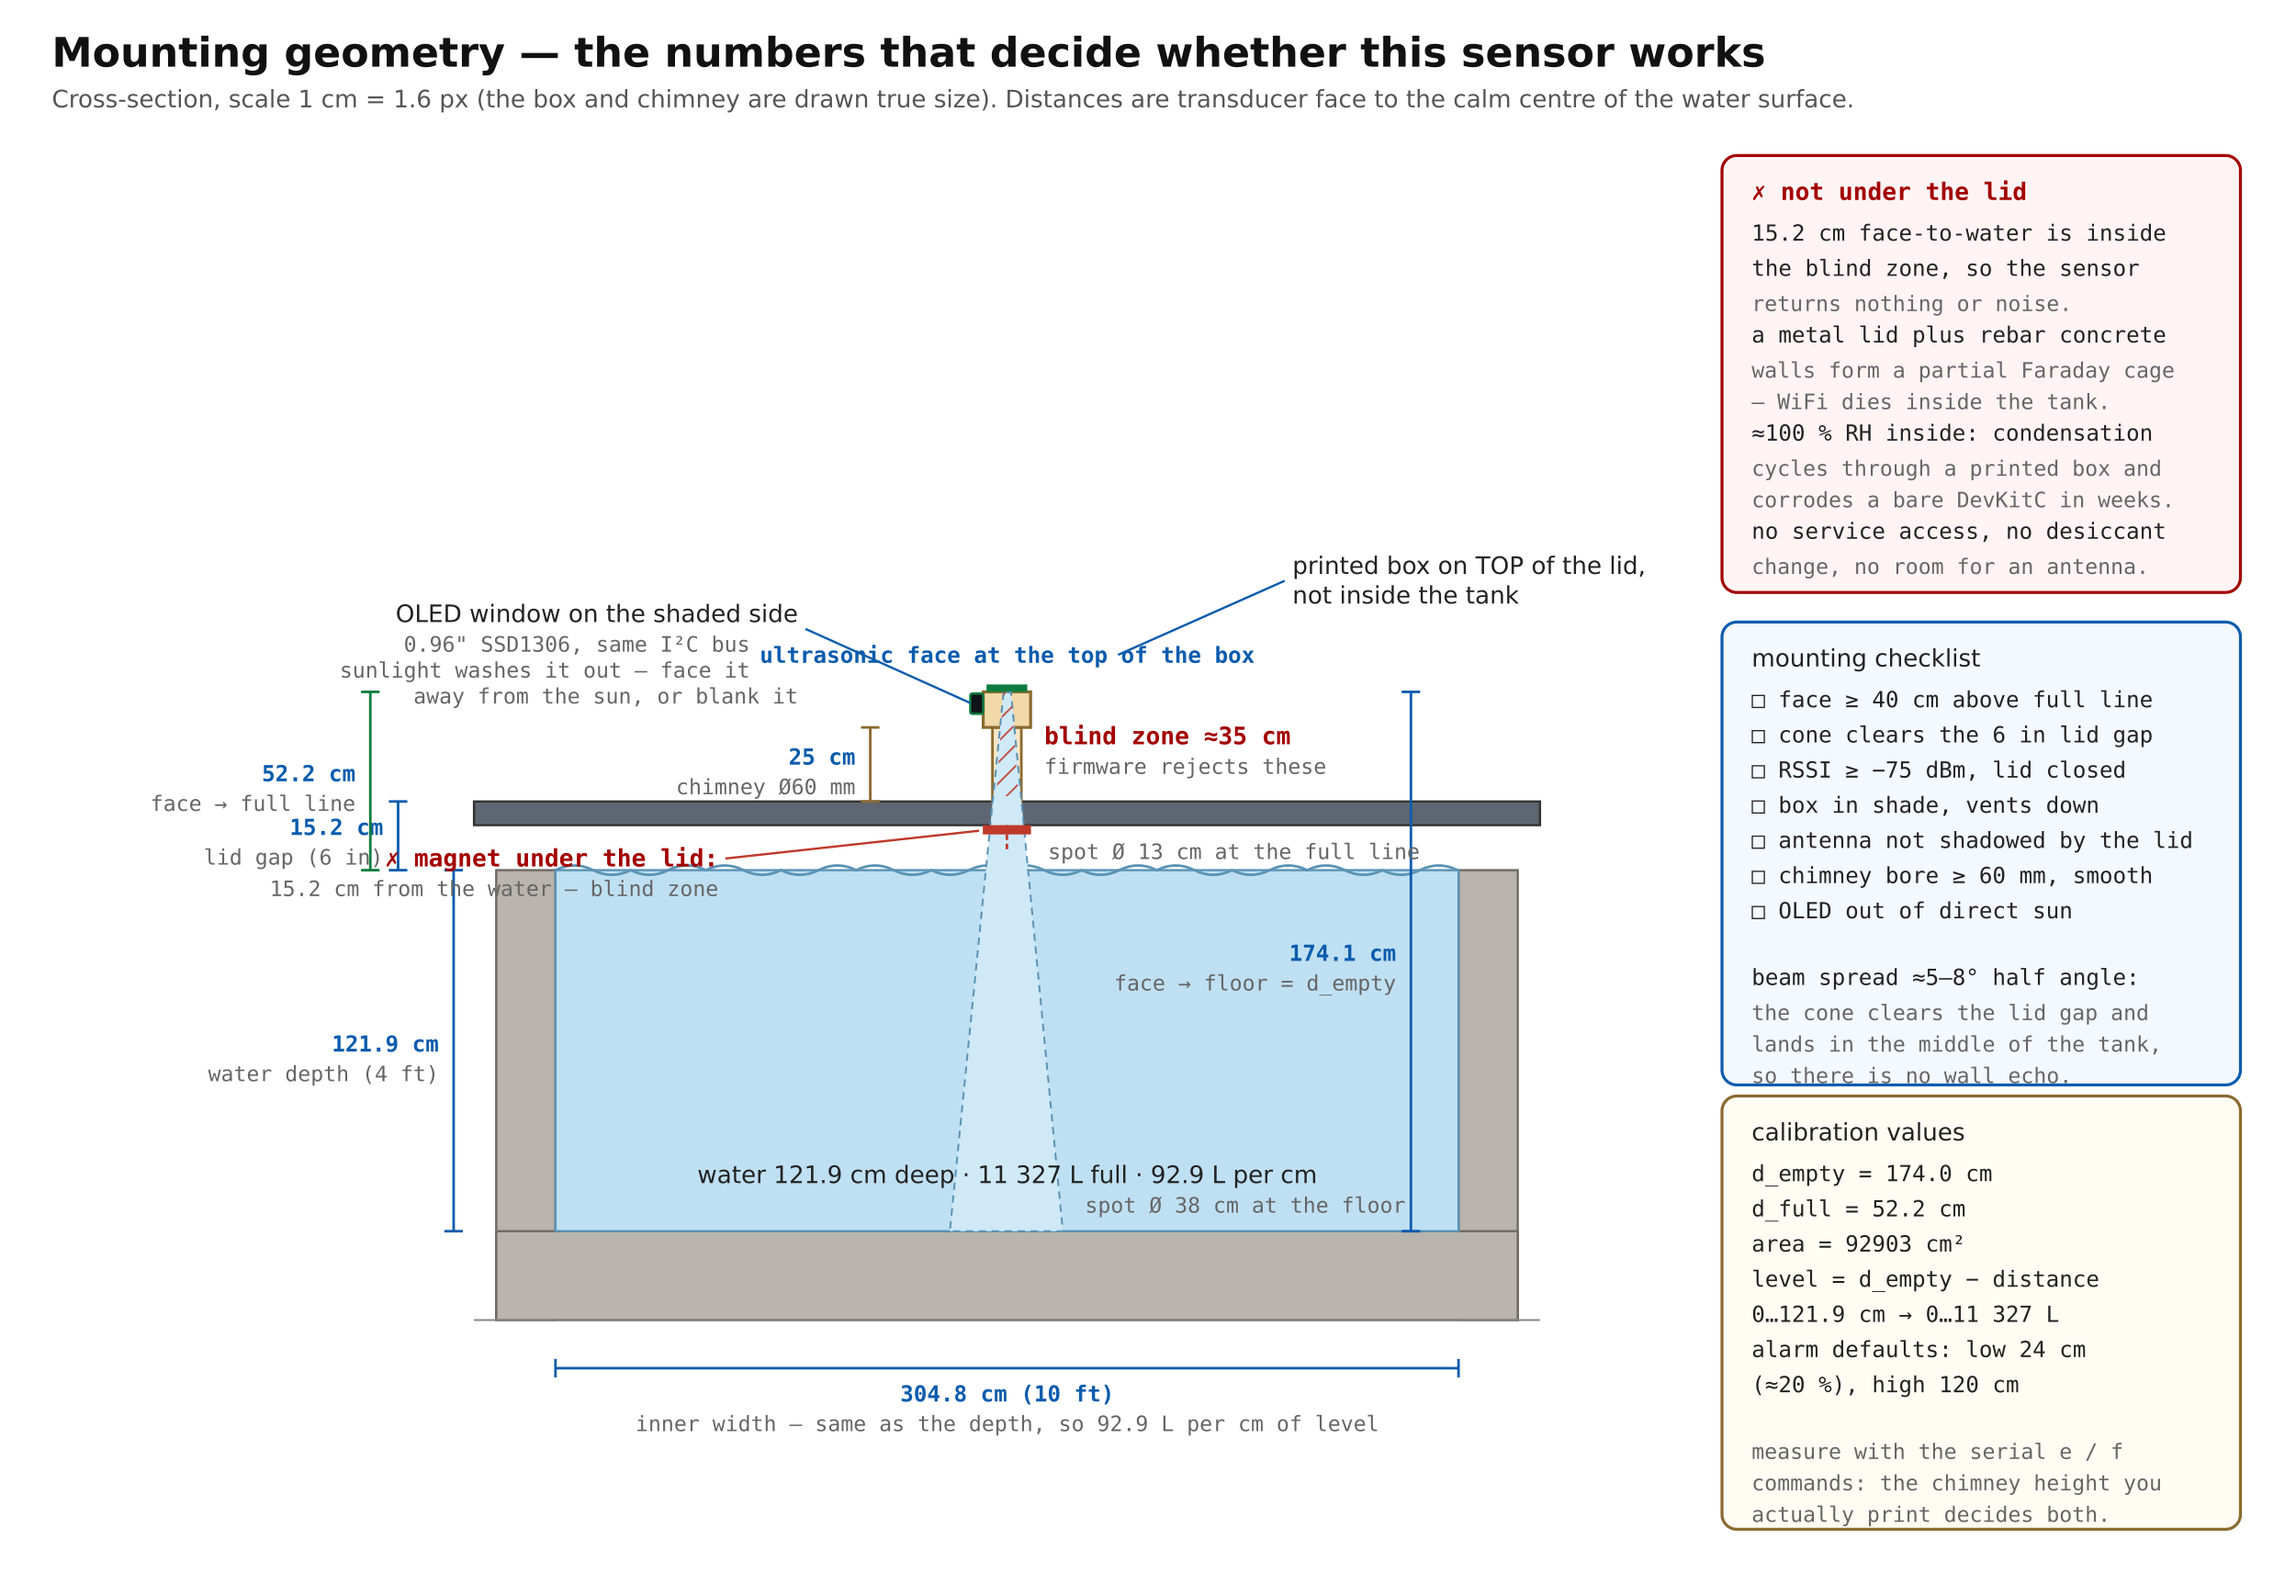
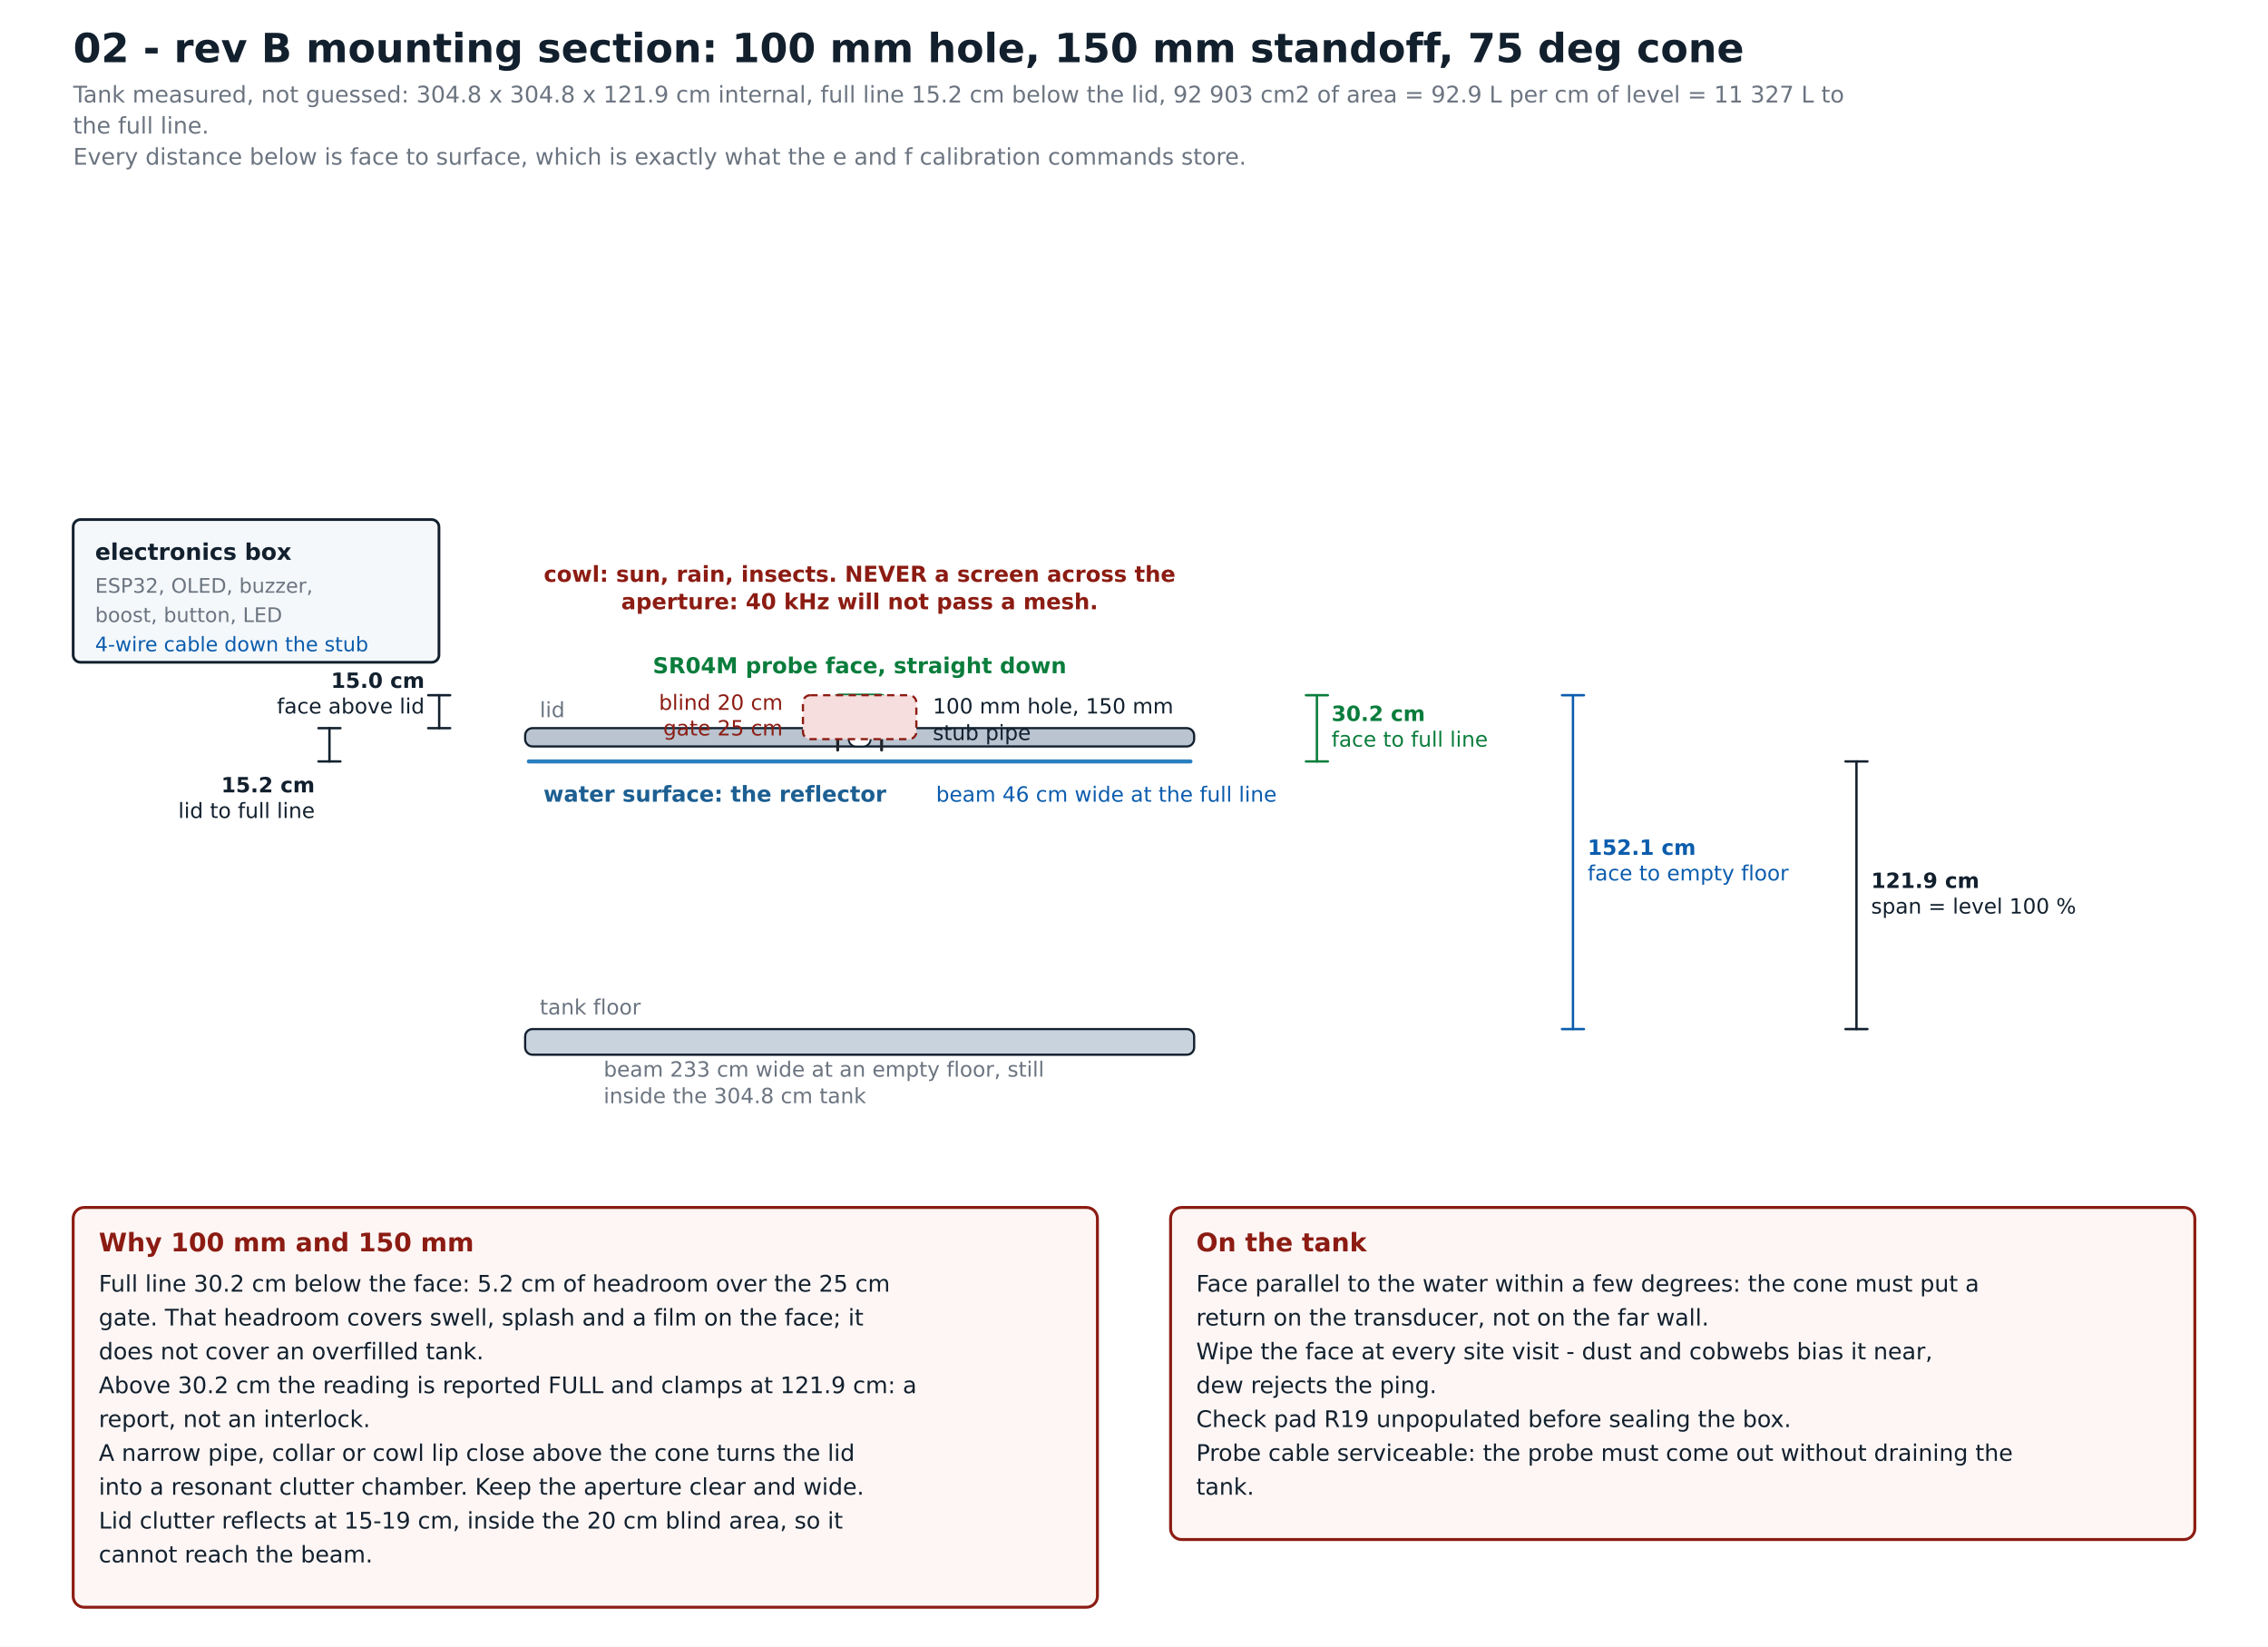
- <svg xmlns="http://www.w3.org/2000/svg" width="1240" height="862" viewBox="0 0 1240 862" font-family="DejaVu Sans, Arial, sans-serif">
-   <defs>
-     <style>
-  .ttl{font-size:22px;font-weight:700;fill:#111} .sub{font-size:13px;fill:#555}
-  .mod{font-size:14px;font-weight:700;fill:#111} .lbl{font-size:13px;fill:#222}
-  .d,.md,.sm,.dd,.bad{font-size:12px;font-family:DejaVu Sans Mono,monospace;fill:#222}
-  .md{font-size:12px} .sm{font-size:11.5px;fill:#666} .dd{font-size:12px;font-weight:700;fill:#0b5cad}
-  .bad{font-size:13px;font-weight:700;fill:#a30000}
- </style>
-     <pattern id="hz" width="8" height="8" patternUnits="userSpaceOnUse" patternTransform="rotate(45)">
-       <line x1="0" y1="0" x2="0" y2="8" stroke="#c0392b" stroke-width="1.6" />
-     </pattern>
-   </defs>
-   <rect width="1240" height="862" fill="#fff" />
-   <text x="28" y="36" class="ttl">Mounting geometry — the numbers that decide whether this sensor works</text>
-   <text x="28" y="58" class="sub">Cross-section, scale 1 cm = 1.6 px (the box and chimney are drawn true size). Distances are transducer face to the calm centre of the water surface.</text>
-   <rect x="268.0" y="470.0" width="32.0" height="243.0" fill="#b9b4ad" stroke="#6f6a63" stroke-width="1.2" />
-   <rect x="787.7" y="470.0" width="32.0" height="243.0" fill="#b9b4ad" stroke="#6f6a63" stroke-width="1.2" />
-   <rect x="268.0" y="665.0" width="551.7" height="48.0" fill="#b9b4ad" stroke="#6f6a63" stroke-width="1.2" />
-   <rect x="300.0" y="470.0" width="487.7" height="195.0" fill="#bfe0f2" stroke="#5b93b5" stroke-width="1.2" />
-   <path d="M300 470.0 q 10.2 -5 20.3 0 t 20.3 0 q 10.2 5 20.3 0 t 20.3 0 q 10.2 -5 20.3 0 t 20.3 0 q 10.2 5 20.3 0 t 20.3 0 q 10.2 -5 20.3 0 t 20.3 0 q 10.2 5 20.3 0 t 20.3 0 q 10.2 -5 20.3 0 t 20.3 0 q 10.2 5 20.3 0 t 20.3 0 q 10.2 -5 20.3 0 t 20.3 0 q 10.2 5 20.3 0 t 20.3 0 q 10.2 -5 20.3 0 t 20.3 0 q 10.2 5 20.3 0 t 20.3 0 " fill="none" stroke="#5b93b5" stroke-width="1.4" />
-   <rect x="256.0" y="432.9" width="575.7" height="12.8" fill="#5d6672" stroke="#333" stroke-width="1.2" />
-   <line x1="256.0" y1="713.0" x2="831.7" y2="713.0" stroke="#888" stroke-width="1.0" />
-   <rect x="536.0" y="392.9" width="15.6" height="40.0" fill="#f7e7c6" stroke="#8a6a2f" stroke-width="1.4" />
-   <rect x="531.0" y="373.7" width="25.6" height="19.2" fill="#f2d9a8" stroke="#8a6a2f" stroke-width="1.6" />
-   <rect x="532.8" y="369.7" width="22.0" height="4.0" fill="#0b7d3f" />
-   <rect x="524.0" y="374.6" width="7.0" height="11.0" fill="#101418" stroke="#0b7d3f" stroke-width="1.2" rx="1" />
-   <line x1="524.0" y1="379.7" x2="435.0" y2="339.7" stroke="#0b5cad" stroke-width="1.2" />
-   <text x="431" y="336" class="lbl" text-anchor="end">OLED window on the shaded side</text>
-   <text x="405" y="352" class="sm" text-anchor="end">0.96" SSD1306, same I²C bus</text>
-   <text x="405" y="366" class="sm" text-anchor="end">sunlight washes it out — face it</text>
-   <text x="431" y="380" class="sm" text-anchor="end">away from the sun, or blank it</text>
-   <path d="M542 374 L513 665 L574 665 L546 374 Z" fill="#cfe9f7" stroke="#5b93b5" stroke-width="1.0" stroke-dasharray="4 3" />
-   <path d="M542 374 L538 430 L550 430 L546 374 Z" fill="url(#hz)" stroke="none" stroke-width="1.4" />
-   <rect x="530.8" y="445.7" width="26.0" height="5.0" fill="#c0392b" />
-   <line x1="543.8" y1="445.7" x2="543.8" y2="459.7" stroke="#c0392b" stroke-width="1.4" stroke-dasharray="3 2" />
-   <line x1="245.0" y1="470.0" x2="245.0" y2="665.0" stroke="#0b5cad" stroke-width="1.4" />
-   <line x1="240.0" y1="470.0" x2="250.0" y2="470.0" stroke="#0b5cad" stroke-width="1.4" />
-   <line x1="240.0" y1="665.0" x2="250.0" y2="665.0" stroke="#0b5cad" stroke-width="1.4" />
-   <text x="237" y="568" class="dd" text-anchor="end">121.9 cm</text>
-   <text x="237" y="584" class="sm" text-anchor="end">water depth (4 ft)</text>
-   <line x1="215.0" y1="432.9" x2="215.0" y2="470.0" stroke="#0b5cad" stroke-width="1.4" />
-   <line x1="210.0" y1="432.9" x2="220.0" y2="432.9" stroke="#0b5cad" stroke-width="1.4" />
-   <line x1="210.0" y1="470.0" x2="220.0" y2="470.0" stroke="#0b5cad" stroke-width="1.4" />
-   <text x="207" y="451" class="dd" text-anchor="end">15.2 cm</text>
-   <text x="207" y="467" class="sm" text-anchor="end">lid gap (6 in)</text>
-   <line x1="200.0" y1="373.7" x2="200.0" y2="470.0" stroke="#0b7d3f" stroke-width="1.4" />
-   <line x1="195.0" y1="373.7" x2="205.0" y2="373.7" stroke="#0b7d3f" stroke-width="1.4" />
-   <line x1="195.0" y1="470.0" x2="205.0" y2="470.0" stroke="#0b7d3f" stroke-width="1.4" />
-   <text x="192" y="422" class="dd" text-anchor="end">52.2 cm</text>
-   <text x="192" y="438" class="sm" text-anchor="end">face → full line</text>
-   <line x1="762.0" y1="373.7" x2="762.0" y2="665.0" stroke="#0b5cad" stroke-width="1.4" />
-   <line x1="757.0" y1="373.7" x2="767.0" y2="373.7" stroke="#0b5cad" stroke-width="1.4" />
-   <line x1="757.0" y1="665.0" x2="767.0" y2="665.0" stroke="#0b5cad" stroke-width="1.4" />
-   <text x="754" y="519" class="dd" text-anchor="end">174.1 cm</text>
-   <text x="754" y="535" class="sm" text-anchor="end">face → floor = d_empty</text>
-   <line x1="470.0" y1="392.9" x2="470.0" y2="432.9" stroke="#8a6a2f" stroke-width="1.4" />
-   <line x1="465.0" y1="392.9" x2="475.0" y2="392.9" stroke="#8a6a2f" stroke-width="1.4" />
-   <line x1="465.0" y1="432.9" x2="475.0" y2="432.9" stroke="#8a6a2f" stroke-width="1.4" />
-   <text x="462" y="413" class="dd" text-anchor="end">25 cm</text>
-   <text x="462" y="429" class="sm" text-anchor="end">chimney Ø60 mm</text>
-   <line x1="300.0" y1="739.0" x2="787.7" y2="739.0" stroke="#0b5cad" stroke-width="1.4" />
-   <line x1="300.0" y1="734.0" x2="300.0" y2="744.0" stroke="#0b5cad" stroke-width="1.4" />
-   <line x1="787.7" y1="734.0" x2="787.7" y2="744.0" stroke="#0b5cad" stroke-width="1.4" />
-   <text x="544" y="757" class="dd" text-anchor="middle">304.8 cm (10 ft)</text>
-   <text x="544" y="773" class="sm" text-anchor="middle">inner width — same as the depth, so 92.9 L per cm of level</text>
-   <text x="544" y="358" class="dd" text-anchor="middle">ultrasonic face at the top of the box</text>
-   <line x1="603.8" y1="353.7" x2="693.8" y2="313.7" stroke="#0b5cad" stroke-width="1.2" />
-   <text x="698" y="310" class="lbl" text-anchor="start">printed box on TOP of the lid,</text>
-   <text x="698" y="326" class="lbl" text-anchor="start">not inside the tank</text>
-   <text x="564" y="402" class="bad" text-anchor="start">blind zone ≈35 cm</text>
-   <text x="564" y="418" class="sm" text-anchor="start">firmware rejects these</text>
-   <text x="566" y="464" class="sm" text-anchor="start">spot Ø 13 cm at the full line</text>
-   <text x="586" y="655" class="sm" text-anchor="start">spot Ø 38 cm at the floor</text>
-   <text x="544" y="639" class="lbl" text-anchor="middle">water 121.9 cm deep · 11 327 L full · 92.9 L per cm</text>
-   <line x1="528.8" y1="448.7" x2="391.8" y2="463.7" stroke="#c0392b" stroke-width="1.2" />
-   <text x="388" y="468" class="bad" text-anchor="end">✗ magnet under the lid:</text>
-   <text x="388" y="484" class="sm" text-anchor="end">15.2 cm from the water — blind zone</text>
-   <rect x="930.0" y="84.0" width="280.0" height="236.0" fill="#fff4f4" stroke="#a30000" stroke-width="1.6" rx="8" />
-   <text x="946" y="108" class="bad" text-anchor="start">✗ not under the lid</text>
-   <text x="946" y="130" class="md" text-anchor="start">15.2 cm face-to-water is inside</text>
-   <text x="946" y="149" class="md" text-anchor="start">the blind zone, so the sensor</text>
-   <text x="946" y="168" class="sm" text-anchor="start">returns nothing or noise.</text>
-   <text x="946" y="185" class="md" text-anchor="start">a metal lid plus rebar concrete</text>
-   <text x="946" y="204" class="sm" text-anchor="start">walls form a partial Faraday cage</text>
-   <text x="946" y="221" class="sm" text-anchor="start">— WiFi dies inside the tank.</text>
-   <text x="946" y="238" class="md" text-anchor="start">≈100 % RH inside: condensation</text>
-   <text x="946" y="257" class="sm" text-anchor="start">cycles through a printed box and</text>
-   <text x="946" y="274" class="sm" text-anchor="start">corrodes a bare DevKitC in weeks.</text>
-   <text x="946" y="291" class="md" text-anchor="start">no service access, no desiccant</text>
-   <text x="946" y="310" class="sm" text-anchor="start">change, no room for an antenna.</text>
-   <rect x="930.0" y="336.0" width="280.0" height="250.0" fill="#f4f8ff" stroke="#0b5cad" stroke-width="1.6" rx="8" />
-   <text x="946" y="360" class="lbl" text-anchor="start">mounting checklist</text>
-   <text x="946" y="382" class="md" text-anchor="start">□ face ≥ 40 cm above full line</text>
-   <text x="946" y="401" class="md" text-anchor="start">□ cone clears the 6 in lid gap</text>
-   <text x="946" y="420" class="md" text-anchor="start">□ RSSI ≥ −75 dBm, lid closed</text>
-   <text x="946" y="439" class="md" text-anchor="start">□ box in shade, vents down</text>
-   <text x="946" y="458" class="md" text-anchor="start">□ antenna not shadowed by the lid</text>
-   <text x="946" y="477" class="md" text-anchor="start">□ chimney bore ≥ 60 mm, smooth</text>
-   <text x="946" y="496" class="md" text-anchor="start">□ OLED out of direct sun</text>
-   <text x="946" y="515" class="sm" text-anchor="start" />
-   <text x="946" y="532" class="md" text-anchor="start">beam spread ≈5–8° half angle:</text>
-   <text x="946" y="551" class="sm" text-anchor="start">the cone clears the lid gap and</text>
-   <text x="946" y="568" class="sm" text-anchor="start">lands in the middle of the tank,</text>
-   <text x="946" y="585" class="sm" text-anchor="start">so there is no wall echo.</text>
-   <rect x="930.0" y="592.0" width="280.0" height="234.0" fill="#fffdf3" stroke="#8a6a2f" stroke-width="1.6" rx="8" />
-   <text x="946" y="616" class="lbl" text-anchor="start">calibration values</text>
-   <text x="946" y="638" class="md" text-anchor="start">d_empty = 174.0 cm</text>
-   <text x="946" y="657" class="md" text-anchor="start">d_full  = 52.2 cm</text>
-   <text x="946" y="676" class="md" text-anchor="start">area    = 92903 cm²</text>
-   <text x="946" y="695" class="md" text-anchor="start">level = d_empty − distance</text>
-   <text x="946" y="714" class="md" text-anchor="start">0…121.9 cm → 0…11 327 L</text>
-   <text x="946" y="733" class="md" text-anchor="start">alarm defaults: low 24 cm</text>
-   <text x="946" y="752" class="md" text-anchor="start">(≈20 %), high 120 cm</text>
-   <text x="946" y="771" class="sm" text-anchor="start" />
-   <text x="946" y="788" class="sm" text-anchor="start">measure with the serial e / f</text>
-   <text x="946" y="805" class="sm" text-anchor="start">commands: the chimney height you</text>
-   <text x="946" y="822" class="sm" text-anchor="start">actually print decides both.</text>
+ <svg xmlns="http://www.w3.org/2000/svg" width="1240" height="900" viewBox="0 0 1240 900" font-family="DejaVu Sans, Arial, sans-serif">
+   <rect width="1240" height="900" fill="#ffffff" />
+   <text x="40" y="34" font-size="22" font-weight="bold" fill="#12202e">02 - rev B mounting section: 100 mm hole, 150 mm standoff, 75 deg cone</text>
+   <text x="40" y="56" font-size="12.5" fill="#6b7480">Tank measured, not guessed: 304.8 x 304.8 x 121.9 cm internal, full line 15.2 cm below the lid, 92 903 cm2 of area = 92.9 L per cm of level = 11 327 L to</text>
+   <text x="40" y="73" font-size="12.5" fill="#6b7480">the full line.</text>
+   <text x="40" y="90" font-size="12.5" fill="#6b7480">Every distance below is face to surface, which is exactly what the e and f calibration commands store.</text>
+   <polygon points="287.1,416.2 287.1,562.5 652.9,562.5 652.9,416.2Z" fill="none" stroke="#12202e" stroke-width="2" stroke-linejoin="round" />
+   <rect x="287.12" y="562.5" width="365.76" height="14" fill="#c9d3de" stroke="#12202e" stroke-width="1.2" rx="4" />
+   <text x="295.12" y="554.5" font-size="11.5" fill="#6b7480" text-anchor="start">tank floor</text>
+   <rect x="287.12" y="398.0" width="365.76" height="10" fill="#b9c4d0" stroke="#12202e" stroke-width="1.2" rx="4" />
+   <text x="295.12" y="392.0" font-size="11.5" fill="#6b7480" text-anchor="start">lid</text>
+   <rect x="464.0" y="398.0" width="12.0" height="10" fill="#ffffff" stroke="#12202e" stroke-width="1.0" rx="4" />
+   <line x1="458.0" y1="398.0" x2="458.0" y2="410" stroke="#20242a" stroke-width="1.6" stroke-linecap="round" />
+   <line x1="482.0" y1="398.0" x2="482.0" y2="410" stroke="#20242a" stroke-width="1.6" stroke-linecap="round" />
+   <text x="510" y="390.0" font-size="11.5" fill="#12202e" text-anchor="start">100 mm hole, 150 mm</text>
+   <text x="510" y="404.5" font-size="11.5" fill="#12202e" text-anchor="start">stub pipe</text>
+   <polygon points="289.1,416.2 650.9,416.2 650.9,561.5 289.1,561.5Z" fill="#dceaf6" stroke="#12202e" stroke-width="0" stroke-linejoin="round" />
+   <line x1="289.12" y1="416.2" x2="650.88" y2="416.2" stroke="#2a7fbf" stroke-width="2.2" stroke-linecap="round" />
+   <text x="297.12" y="438.2" font-size="12" fill="#1d5f92" font-weight="bold" text-anchor="start">water surface: the reflector</text>
+   <rect x="455" y="380" width="30" height="16" fill="#cde6cd" stroke="#0a7d3c" stroke-width="1.8" rx="4" />
+   <text x="470" y="368" font-size="12" fill="#0a7d3c" font-weight="bold" text-anchor="middle">SR04M probe face, straight down</text>
+   <polygon points="470.0,380.0 442.2,416.2 497.8,416.2Z" fill="#cfe2f2" stroke="#0b5cad" stroke-width="1.2" stroke-linejoin="round" stroke-dasharray="6 4" />
+   <text x="511.765" y="438.2" font-size="11.5" fill="#0b5cad" text-anchor="start">beam 46 cm wide at the full line</text>
+   <polygon points="470.0,380.0 330.0,562.5 610.0,562.5Z" fill="none" stroke="#6b7480" stroke-width="1.2" stroke-linejoin="round" stroke-dasharray="6 4" />
+   <text x="330.023" y="588.5" font-size="11.5" fill="#6b7480" text-anchor="start">beam 233 cm wide at an empty floor, still</text>
+   <text x="330.023" y="603.0" font-size="11.5" fill="#6b7480" text-anchor="start">inside the 304.8 cm tank</text>
+   <rect x="439" y="380" width="62" height="24" fill="#f6dede" stroke="#8c1c13" stroke-width="1.2" rx="4" stroke-dasharray="4 3" />
+   <text x="428" y="388.0" font-size="11.5" fill="#8c1c13" text-anchor="end">blind 20 cm</text>
+   <text x="428" y="402.0" font-size="11.5" fill="#8c1c13" text-anchor="end">gate 25 cm</text>
+   <line x1="720" y1="380" x2="720" y2="416.2" stroke="#0a7d3c" stroke-width="1.3" stroke-linecap="round" />
+   <line x1="714" y1="380" x2="726" y2="380" stroke="#0a7d3c" stroke-width="1.3" stroke-linecap="round" />
+   <line x1="714" y1="416.2" x2="726" y2="416.2" stroke="#0a7d3c" stroke-width="1.3" stroke-linecap="round" />
+   <text x="728" y="394.1" font-size="11.5" fill="#0a7d3c" font-weight="bold" text-anchor="start">30.2 cm</text>
+   <text x="728" y="408.1" font-size="11.5" fill="#0a7d3c" text-anchor="start">face to full line</text>
+   <line x1="860" y1="380" x2="860" y2="562.5" stroke="#0b5cad" stroke-width="1.3" stroke-linecap="round" />
+   <line x1="854" y1="380" x2="866" y2="380" stroke="#0b5cad" stroke-width="1.3" stroke-linecap="round" />
+   <line x1="854" y1="562.5" x2="866" y2="562.5" stroke="#0b5cad" stroke-width="1.3" stroke-linecap="round" />
+   <text x="868" y="467.25" font-size="11.5" fill="#0b5cad" font-weight="bold" text-anchor="start">152.1 cm</text>
+   <text x="868" y="481.25" font-size="11.5" fill="#0b5cad" text-anchor="start">face to empty floor</text>
+   <line x1="1015" y1="416.2" x2="1015" y2="562.5" stroke="#12202e" stroke-width="1.3" stroke-linecap="round" />
+   <line x1="1009" y1="416.2" x2="1021" y2="416.2" stroke="#12202e" stroke-width="1.3" stroke-linecap="round" />
+   <line x1="1009" y1="562.5" x2="1021" y2="562.5" stroke="#12202e" stroke-width="1.3" stroke-linecap="round" />
+   <text x="1023" y="485.35" font-size="11.5" fill="#12202e" font-weight="bold" text-anchor="start">121.9 cm</text>
+   <text x="1023" y="499.35" font-size="11.5" fill="#12202e" text-anchor="start">span = level 100 %</text>
+   <line x1="240.12" y1="380" x2="240.12" y2="398.0" stroke="#12202e" stroke-width="1.3" stroke-linecap="round" />
+   <line x1="234.12" y1="380" x2="246.12" y2="380" stroke="#12202e" stroke-width="1.3" stroke-linecap="round" />
+   <line x1="234.12" y1="398.0" x2="246.12" y2="398.0" stroke="#12202e" stroke-width="1.3" stroke-linecap="round" />
+   <text x="232.12" y="376.0" font-size="11.5" fill="#12202e" font-weight="bold" text-anchor="end">15.0 cm</text>
+   <text x="232.12" y="390.0" font-size="11.5" fill="#12202e" text-anchor="end">face above lid</text>
+   <line x1="180.12" y1="398.0" x2="180.12" y2="416.2" stroke="#12202e" stroke-width="1.3" stroke-linecap="round" />
+   <line x1="174.12" y1="398.0" x2="186.12" y2="398.0" stroke="#12202e" stroke-width="1.3" stroke-linecap="round" />
+   <line x1="174.12" y1="416.2" x2="186.12" y2="416.2" stroke="#12202e" stroke-width="1.3" stroke-linecap="round" />
+   <text x="172.12" y="433.1" font-size="11.5" fill="#12202e" font-weight="bold" text-anchor="end">15.2 cm</text>
+   <text x="172.12" y="447.1" font-size="11.5" fill="#12202e" text-anchor="end">lid to full line</text>
+   <rect x="40" y="284" width="200" height="78" fill="#f4f8fb" stroke="#12202e" stroke-width="1.5" rx="4" />
+   <text x="52" y="306.0" font-size="12.5" fill="#12202e" font-weight="bold" text-anchor="start">electronics box</text>
+   <text x="52" y="324" font-size="11" fill="#6b7480" text-anchor="start">ESP32, OLED, buzzer,</text>
+   <text x="52" y="340" font-size="11" fill="#6b7480" text-anchor="start">boost, button, LED</text>
+   <text x="52" y="356" font-size="11" fill="#0b5cad" text-anchor="start">4-wire cable down the stub</text>
+   <polygon points="380.0,354.0 560.0,354.0 540.0,330.0 400.0,330.0Z" fill="#fbf1de" stroke="#c28000" stroke-width="1.6" stroke-linejoin="round" />
+   <text x="470" y="318" font-size="12" fill="#8c1c13" font-weight="bold" text-anchor="middle">cowl: sun, rain, insects. NEVER a screen across the</text>
+   <text x="470" y="333" font-size="12" fill="#8c1c13" font-weight="bold" text-anchor="middle">aperture: 40 kHz will not pass a mesh.</text>
+   <rect x="40" y="660" width="560" height="218.5" fill="#fdf6f4" stroke="#8c1c13" stroke-width="1.6" rx="6" />
+   <text x="54" y="684" font-size="14" fill="#8c1c13" font-weight="bold" text-anchor="start">Why 100 mm and 150 mm</text>
+   <text x="54" y="706.0" font-size="12.5" fill="#12202e" text-anchor="start">Full line 30.2 cm below the face: 5.2 cm of headroom over the 25 cm</text>
+   <text x="54" y="724.5" font-size="12.5" fill="#12202e" text-anchor="start">gate. That headroom covers swell, splash and a film on the face; it</text>
+   <text x="54" y="743.0" font-size="12.5" fill="#12202e" text-anchor="start">does not cover an overfilled tank.</text>
+   <text x="54" y="761.5" font-size="12.5" fill="#12202e" text-anchor="start">Above 30.2 cm the reading is reported FULL and clamps at 121.9 cm: a</text>
+   <text x="54" y="780.0" font-size="12.5" fill="#12202e" text-anchor="start">report, not an interlock.</text>
+   <text x="54" y="798.5" font-size="12.5" fill="#12202e" text-anchor="start">A narrow pipe, collar or cowl lip close above the cone turns the lid</text>
+   <text x="54" y="817.0" font-size="12.5" fill="#12202e" text-anchor="start">into a resonant clutter chamber. Keep the aperture clear and wide.</text>
+   <text x="54" y="835.5" font-size="12.5" fill="#12202e" text-anchor="start">Lid clutter reflects at 15-19 cm, inside the 20 cm blind area, so it</text>
+   <text x="54" y="854.0" font-size="12.5" fill="#12202e" text-anchor="start">cannot reach the beam.</text>
+   <rect x="640" y="660" width="560" height="181.5" fill="#fdf6f4" stroke="#8c1c13" stroke-width="1.6" rx="6" />
+   <text x="654" y="684" font-size="14" fill="#8c1c13" font-weight="bold" text-anchor="start">On the tank</text>
+   <text x="654" y="706.0" font-size="12.5" fill="#12202e" text-anchor="start">Face parallel to the water within a few degrees: the cone must put a</text>
+   <text x="654" y="724.5" font-size="12.5" fill="#12202e" text-anchor="start">return on the transducer, not on the far wall.</text>
+   <text x="654" y="743.0" font-size="12.5" fill="#12202e" text-anchor="start">Wipe the face at every site visit - dust and cobwebs bias it near,</text>
+   <text x="654" y="761.5" font-size="12.5" fill="#12202e" text-anchor="start">dew rejects the ping.</text>
+   <text x="654" y="780.0" font-size="12.5" fill="#12202e" text-anchor="start">Check pad R19 unpopulated before sealing the box.</text>
+   <text x="654" y="798.5" font-size="12.5" fill="#12202e" text-anchor="start">Probe cable serviceable: the probe must come out without draining the</text>
+   <text x="654" y="817.0" font-size="12.5" fill="#12202e" text-anchor="start">tank.</text>
</svg>
